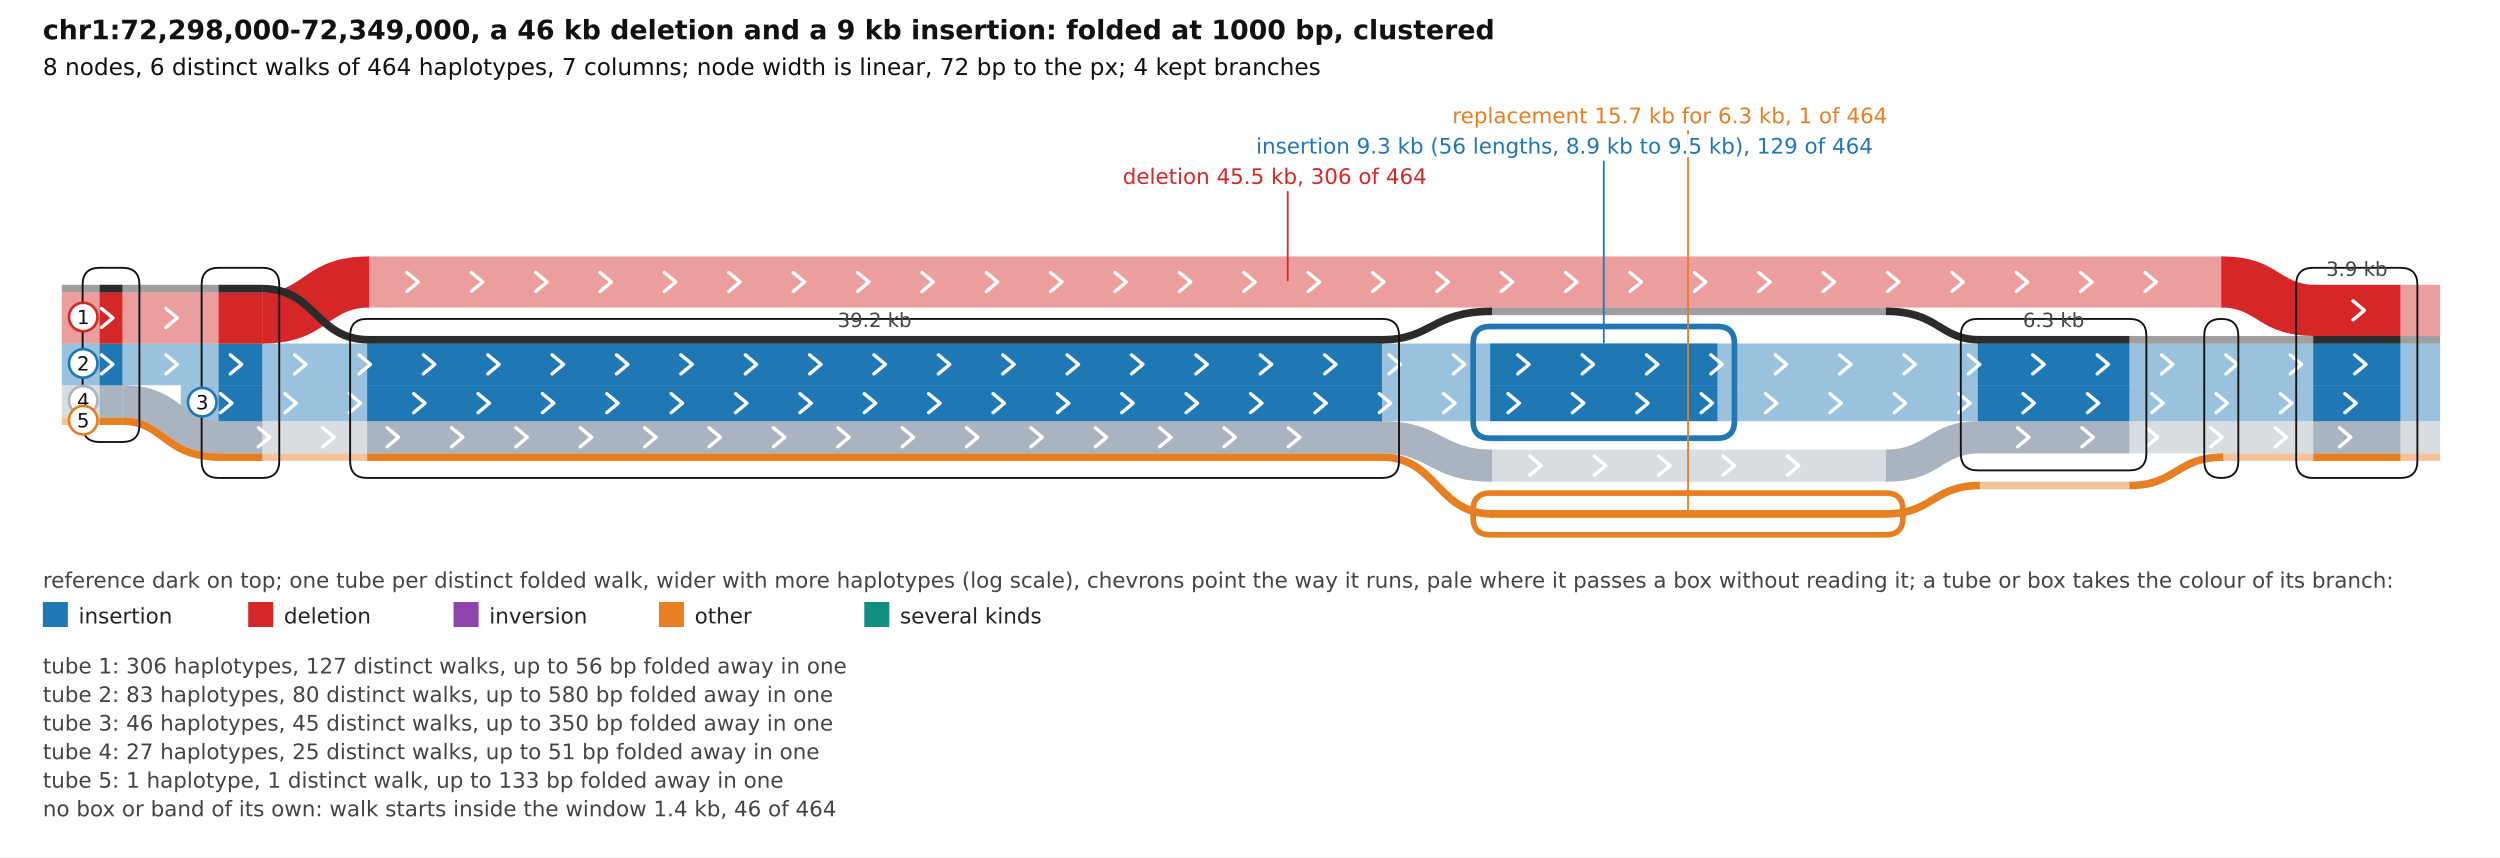
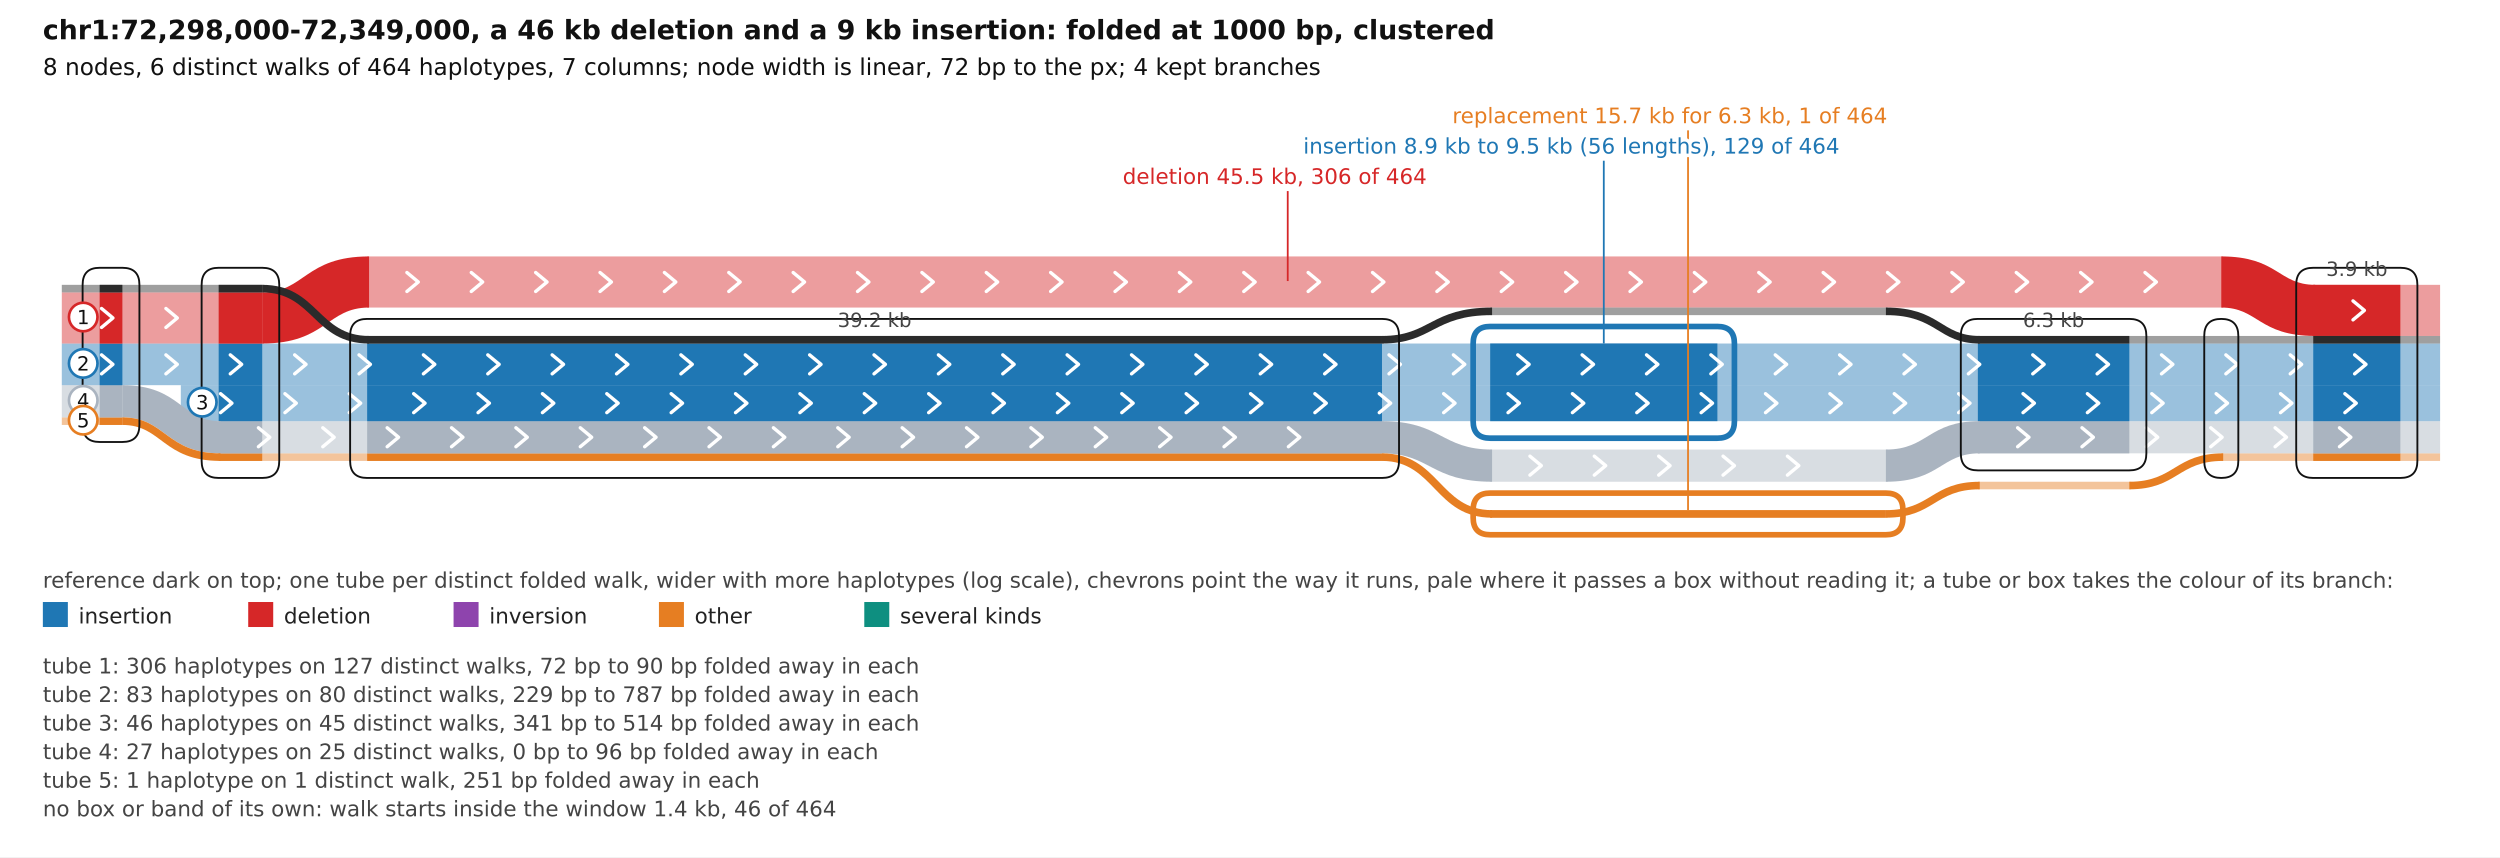
<svg xmlns="http://www.w3.org/2000/svg" width="1400" height="480" viewBox="0 0 1400 480" font-family="DejaVu Sans, Helvetica, Arial, sans-serif">
  <rect width="100%" height="100%" fill="#fff" />
  <text x="24" y="22" font-size="15" font-weight="600" fill="#111">chr1:72,298,000-72,349,000, a 46 kb deletion and a 9 kb insertion: folded at 1000 bp, clustered</text>
  <text x="24" y="42" font-size="13" font-weight="400" fill="#111">8 nodes, 6 distinct walks of 464 haplotypes, 7 columns; node width is linear, 72 bp to the px; 4 kept branches</text>
  <g transform="translate(34.60273 138.3014) scale(1.060273)">
    <rect x="0" y="90" width="33" height="4" fill="#e67e22" fill-opacity="0.45" />
    <rect x="20" y="90" width="12" height="4" fill="#e67e22" />
    <rect x="82.857" y="109" width="615.429" height="4" fill="#e67e22" fill-opacity="0.45" />
    <rect x="82.857" y="109" width="23" height="4" fill="#e67e22" />
    <rect x="161.286" y="109" width="536" height="4" fill="#e67e22" />
    <rect x="754.429" y="139" width="210" height="4" fill="#e67e22" fill-opacity="0.45" />
    <rect x="754.429" y="139" width="209" height="4" fill="#e67e22" />
    <rect x="1012" y="124" width="81" height="4" fill="#e67e22" fill-opacity="0.45" />
    <rect x="1140.571" y="109" width="115.571" height="4" fill="#e67e22" fill-opacity="0.45" />
    <rect x="1189.143" y="109" width="46" height="4" fill="#e67e22" />
    <rect x="0" y="73" width="33" height="17" fill="#aab4c0" fill-opacity="0.45" />
    <rect x="20" y="73" width="12" height="17" fill="#aab4c0" />
    <rect x="82.857" y="92" width="615.429" height="17" fill="#aab4c0" fill-opacity="0.45" />
    <rect x="82.857" y="92" width="23" height="17" fill="#aab4c0" />
    <rect x="161.286" y="92" width="536" height="17" fill="#aab4c0" />
    <rect x="754.429" y="107" width="210" height="17" fill="#aab4c0" fill-opacity="0.45" />
    <rect x="1012" y="92" width="244.143" height="17" fill="#aab4c0" fill-opacity="0.45" />
    <rect x="1012" y="92" width="80" height="17" fill="#aab4c0" />
    <rect x="1189.143" y="92" width="46" height="17" fill="#aab4c0" />
    <rect x="62.857" y="73" width="1193.286" height="19" fill="#1f77b4" fill-opacity="0.45" />
    <rect x="82.857" y="73" width="23" height="19" fill="#1f77b4" />
    <rect x="161.286" y="73" width="536" height="19" fill="#1f77b4" />
    <rect x="754.429" y="73" width="120" height="19" fill="#1f77b4" />
    <rect x="1012" y="73" width="80" height="19" fill="#1f77b4" />
    <rect x="1189.143" y="73" width="46" height="19" fill="#1f77b4" />
    <rect x="0" y="51" width="1256.143" height="22" fill="#1f77b4" fill-opacity="0.45" />
    <rect x="20" y="51" width="12" height="22" fill="#1f77b4" />
    <rect x="82.857" y="51" width="23" height="22" fill="#1f77b4" />
    <rect x="161.286" y="51" width="536" height="22" fill="#1f77b4" />
    <rect x="754.429" y="51" width="120" height="22" fill="#1f77b4" />
    <rect x="1012" y="51" width="80" height="22" fill="#1f77b4" />
    <rect x="1189.143" y="51" width="46" height="22" fill="#1f77b4" />
    <rect x="0" y="24" width="106.857" height="27" fill="#d62728" fill-opacity="0.45" />
    <rect x="20" y="24" width="12" height="27" fill="#d62728" />
    <rect x="82.857" y="24" width="23" height="27" fill="#d62728" />
    <rect x="161.286" y="5" width="980.286" height="27" fill="#d62728" fill-opacity="0.45" />
    <rect x="1189.143" y="20" width="67" height="27" fill="#d62728" fill-opacity="0.45" />
    <rect x="1189.143" y="20" width="46" height="27" fill="#d62728" />
    <rect x="0" y="20" width="106.857" height="4" fill="#2b2b2b" fill-opacity="0.45" />
    <rect x="20" y="20" width="12" height="4" fill="#2b2b2b" />
    <rect x="82.857" y="20" width="23" height="4" fill="#2b2b2b" />
    <rect x="161.286" y="47" width="537" height="4" fill="#2b2b2b" fill-opacity="0.45" />
    <rect x="161.286" y="47" width="536" height="4" fill="#2b2b2b" />
    <rect x="754.429" y="32" width="210" height="4" fill="#2b2b2b" fill-opacity="0.45" />
    <rect x="1012" y="47" width="244.143" height="4" fill="#2b2b2b" fill-opacity="0.45" />
    <rect x="1012" y="47" width="80" height="4" fill="#2b2b2b" />
    <rect x="1189.143" y="47" width="46" height="4" fill="#2b2b2b" />
    <path d="M 963.429 32 C 992.269 32 992.269 47 1013 47 V 51 C 990.724 51 990.724 36 963.429 36 Z" fill="#2b2b2b" />
    <path d="M 963.429 107 C 985.704 107 985.704 92 1013 92 V 109 C 992.269 109 992.269 124 963.429 124 Z" fill="#aab4c0" />
    <path d="M 1092 124 C 1116.013 124 1116.013 109 1141.571 109 V 113 C 1117.558 113 1117.558 128 1092 128 Z" fill="#e67e22" />
    <path d="M 1140.571 5 C 1170.57 5 1170.57 20 1190.143 20 V 47 C 1160.144 47 1160.144 32 1140.571 32 Z" fill="#d62728" />
    <path d="M 32 73 C 62.745 73 62.745 92 83.857 92 V 109 C 54.947 109 54.947 90 32 90 Z" fill="#aab4c0" />
    <path d="M 32 90 C 54.947 90 54.947 109 83.857 109 V 113 C 53.112 113 53.112 94 32 94 Z" fill="#e67e22" />
    <path d="M 105.857 24 C 128.328 24 128.328 5 162.286 5 V 32 C 139.815 32 139.815 51 105.857 51 Z" fill="#d62728" />
    <path d="M 105.857 20 C 135.222 20 135.222 47 162.286 47 V 51 C 132.92 51 132.92 24 105.857 24 Z" fill="#2b2b2b" />
    <path d="M 697.286 47 C 722.86 47 722.86 32 755.429 32 V 36 C 724.192 36 724.192 51 697.286 51 Z" fill="#2b2b2b" />
    <path d="M 697.286 92 C 728.522 92 728.522 107 755.429 107 V 124 C 722.86 124 722.86 109 697.286 109 Z" fill="#aab4c0" />
    <path d="M 697.286 109 C 727.58 109 727.58 139 755.429 139 V 143 C 725.134 143 725.134 113 697.286 113 Z" fill="#e67e22" />
    <path d="M 963.429 139 C 987.442 139 987.442 124 1013 124 V 128 C 988.987 128 988.987 143 963.429 143 Z" fill="#e67e22" />
    <path d="M103.857 95.5L109.857 100.5L103.857 105.5" fill="none" stroke="#fff" stroke-width="1.8" stroke-linecap="round" stroke-linejoin="round" />
    <path d="M137.857 95.5L143.857 100.5L137.857 105.5" fill="none" stroke="#fff" stroke-width="1.8" stroke-linecap="round" stroke-linejoin="round" />
    <path d="M171.857 95.5L177.857 100.5L171.857 105.5" fill="none" stroke="#fff" stroke-width="1.8" stroke-linecap="round" stroke-linejoin="round" />
    <path d="M205.857 95.5L211.857 100.5L205.857 105.5" fill="none" stroke="#fff" stroke-width="1.8" stroke-linecap="round" stroke-linejoin="round" />
    <path d="M239.857 95.5L245.857 100.5L239.857 105.5" fill="none" stroke="#fff" stroke-width="1.8" stroke-linecap="round" stroke-linejoin="round" />
    <path d="M273.857 95.5L279.857 100.5L273.857 105.5" fill="none" stroke="#fff" stroke-width="1.8" stroke-linecap="round" stroke-linejoin="round" />
    <path d="M307.857 95.5L313.857 100.5L307.857 105.5" fill="none" stroke="#fff" stroke-width="1.8" stroke-linecap="round" stroke-linejoin="round" />
    <path d="M341.857 95.5L347.857 100.5L341.857 105.5" fill="none" stroke="#fff" stroke-width="1.8" stroke-linecap="round" stroke-linejoin="round" />
    <path d="M375.857 95.5L381.857 100.5L375.857 105.5" fill="none" stroke="#fff" stroke-width="1.8" stroke-linecap="round" stroke-linejoin="round" />
    <path d="M409.857 95.5L415.857 100.5L409.857 105.5" fill="none" stroke="#fff" stroke-width="1.8" stroke-linecap="round" stroke-linejoin="round" />
    <path d="M443.857 95.5L449.857 100.5L443.857 105.5" fill="none" stroke="#fff" stroke-width="1.8" stroke-linecap="round" stroke-linejoin="round" />
    <path d="M477.857 95.5L483.857 100.5L477.857 105.5" fill="none" stroke="#fff" stroke-width="1.8" stroke-linecap="round" stroke-linejoin="round" />
    <path d="M511.857 95.5L517.857 100.5L511.857 105.5" fill="none" stroke="#fff" stroke-width="1.8" stroke-linecap="round" stroke-linejoin="round" />
    <path d="M545.857 95.5L551.857 100.5L545.857 105.5" fill="none" stroke="#fff" stroke-width="1.8" stroke-linecap="round" stroke-linejoin="round" />
    <path d="M579.857 95.5L585.857 100.5L579.857 105.5" fill="none" stroke="#fff" stroke-width="1.8" stroke-linecap="round" stroke-linejoin="round" />
    <path d="M613.857 95.5L619.857 100.5L613.857 105.5" fill="none" stroke="#fff" stroke-width="1.8" stroke-linecap="round" stroke-linejoin="round" />
    <path d="M647.857 95.5L653.857 100.5L647.857 105.5" fill="none" stroke="#fff" stroke-width="1.8" stroke-linecap="round" stroke-linejoin="round" />
    <path d="M775.429 110.5L781.429 115.5L775.429 120.5" fill="none" stroke="#fff" stroke-width="1.8" stroke-linecap="round" stroke-linejoin="round" />
    <path d="M809.429 110.5L815.429 115.5L809.429 120.5" fill="none" stroke="#fff" stroke-width="1.8" stroke-linecap="round" stroke-linejoin="round" />
    <path d="M843.429 110.5L849.429 115.5L843.429 120.5" fill="none" stroke="#fff" stroke-width="1.8" stroke-linecap="round" stroke-linejoin="round" />
    <path d="M877.429 110.5L883.429 115.5L877.429 120.5" fill="none" stroke="#fff" stroke-width="1.8" stroke-linecap="round" stroke-linejoin="round" />
    <path d="M911.429 110.5L917.429 115.5L911.429 120.5" fill="none" stroke="#fff" stroke-width="1.8" stroke-linecap="round" stroke-linejoin="round" />
    <path d="M1033 95.5L1039 100.5L1033 105.5" fill="none" stroke="#fff" stroke-width="1.8" stroke-linecap="round" stroke-linejoin="round" />
    <path d="M1067 95.5L1073 100.5L1067 105.5" fill="none" stroke="#fff" stroke-width="1.8" stroke-linecap="round" stroke-linejoin="round" />
    <path d="M1101 95.5L1107 100.5L1101 105.5" fill="none" stroke="#fff" stroke-width="1.8" stroke-linecap="round" stroke-linejoin="round" />
    <path d="M1135 95.5L1141 100.5L1135 105.5" fill="none" stroke="#fff" stroke-width="1.8" stroke-linecap="round" stroke-linejoin="round" />
    <path d="M1169 95.5L1175 100.5L1169 105.5" fill="none" stroke="#fff" stroke-width="1.8" stroke-linecap="round" stroke-linejoin="round" />
    <path d="M1203 95.5L1209 100.5L1203 105.5" fill="none" stroke="#fff" stroke-width="1.8" stroke-linecap="round" stroke-linejoin="round" />
    <path d="M83.857 77.5L89.857 82.5L83.857 87.5" fill="none" stroke="#fff" stroke-width="1.8" stroke-linecap="round" stroke-linejoin="round" />
    <path d="M117.857 77.5L123.857 82.5L117.857 87.5" fill="none" stroke="#fff" stroke-width="1.8" stroke-linecap="round" stroke-linejoin="round" />
    <path d="M151.857 77.5L157.857 82.5L151.857 87.5" fill="none" stroke="#fff" stroke-width="1.8" stroke-linecap="round" stroke-linejoin="round" />
    <path d="M185.857 77.5L191.857 82.5L185.857 87.5" fill="none" stroke="#fff" stroke-width="1.8" stroke-linecap="round" stroke-linejoin="round" />
    <path d="M219.857 77.5L225.857 82.5L219.857 87.5" fill="none" stroke="#fff" stroke-width="1.8" stroke-linecap="round" stroke-linejoin="round" />
    <path d="M253.857 77.5L259.857 82.5L253.857 87.5" fill="none" stroke="#fff" stroke-width="1.8" stroke-linecap="round" stroke-linejoin="round" />
    <path d="M287.857 77.5L293.857 82.5L287.857 87.5" fill="none" stroke="#fff" stroke-width="1.8" stroke-linecap="round" stroke-linejoin="round" />
    <path d="M321.857 77.5L327.857 82.5L321.857 87.5" fill="none" stroke="#fff" stroke-width="1.8" stroke-linecap="round" stroke-linejoin="round" />
    <path d="M355.857 77.5L361.857 82.5L355.857 87.5" fill="none" stroke="#fff" stroke-width="1.8" stroke-linecap="round" stroke-linejoin="round" />
    <path d="M389.857 77.5L395.857 82.5L389.857 87.5" fill="none" stroke="#fff" stroke-width="1.8" stroke-linecap="round" stroke-linejoin="round" />
    <path d="M423.857 77.5L429.857 82.5L423.857 87.5" fill="none" stroke="#fff" stroke-width="1.8" stroke-linecap="round" stroke-linejoin="round" />
    <path d="M457.857 77.5L463.857 82.5L457.857 87.5" fill="none" stroke="#fff" stroke-width="1.8" stroke-linecap="round" stroke-linejoin="round" />
    <path d="M491.857 77.5L497.857 82.5L491.857 87.5" fill="none" stroke="#fff" stroke-width="1.8" stroke-linecap="round" stroke-linejoin="round" />
    <path d="M525.857 77.5L531.857 82.5L525.857 87.5" fill="none" stroke="#fff" stroke-width="1.8" stroke-linecap="round" stroke-linejoin="round" />
    <path d="M559.857 77.5L565.857 82.5L559.857 87.5" fill="none" stroke="#fff" stroke-width="1.8" stroke-linecap="round" stroke-linejoin="round" />
    <path d="M593.857 77.5L599.857 82.5L593.857 87.5" fill="none" stroke="#fff" stroke-width="1.8" stroke-linecap="round" stroke-linejoin="round" />
    <path d="M627.857 77.5L633.857 82.5L627.857 87.5" fill="none" stroke="#fff" stroke-width="1.8" stroke-linecap="round" stroke-linejoin="round" />
    <path d="M661.857 77.5L667.857 82.5L661.857 87.5" fill="none" stroke="#fff" stroke-width="1.8" stroke-linecap="round" stroke-linejoin="round" />
    <path d="M695.857 77.5L701.857 82.5L695.857 87.5" fill="none" stroke="#fff" stroke-width="1.8" stroke-linecap="round" stroke-linejoin="round" />
    <path d="M729.857 77.5L735.857 82.5L729.857 87.5" fill="none" stroke="#fff" stroke-width="1.8" stroke-linecap="round" stroke-linejoin="round" />
    <path d="M763.857 77.5L769.857 82.5L763.857 87.5" fill="none" stroke="#fff" stroke-width="1.8" stroke-linecap="round" stroke-linejoin="round" />
    <path d="M797.857 77.5L803.857 82.5L797.857 87.5" fill="none" stroke="#fff" stroke-width="1.8" stroke-linecap="round" stroke-linejoin="round" />
    <path d="M831.857 77.5L837.857 82.5L831.857 87.5" fill="none" stroke="#fff" stroke-width="1.8" stroke-linecap="round" stroke-linejoin="round" />
    <path d="M865.857 77.5L871.857 82.5L865.857 87.5" fill="none" stroke="#fff" stroke-width="1.8" stroke-linecap="round" stroke-linejoin="round" />
    <path d="M899.857 77.5L905.857 82.5L899.857 87.5" fill="none" stroke="#fff" stroke-width="1.8" stroke-linecap="round" stroke-linejoin="round" />
    <path d="M933.857 77.5L939.857 82.5L933.857 87.5" fill="none" stroke="#fff" stroke-width="1.8" stroke-linecap="round" stroke-linejoin="round" />
    <path d="M967.857 77.5L973.857 82.5L967.857 87.5" fill="none" stroke="#fff" stroke-width="1.8" stroke-linecap="round" stroke-linejoin="round" />
    <path d="M1001.857 77.5L1007.857 82.5L1001.857 87.5" fill="none" stroke="#fff" stroke-width="1.8" stroke-linecap="round" stroke-linejoin="round" />
    <path d="M1035.857 77.5L1041.857 82.5L1035.857 87.5" fill="none" stroke="#fff" stroke-width="1.8" stroke-linecap="round" stroke-linejoin="round" />
    <path d="M1069.857 77.5L1075.857 82.5L1069.857 87.5" fill="none" stroke="#fff" stroke-width="1.8" stroke-linecap="round" stroke-linejoin="round" />
    <path d="M1103.857 77.5L1109.857 82.5L1103.857 87.5" fill="none" stroke="#fff" stroke-width="1.8" stroke-linecap="round" stroke-linejoin="round" />
    <path d="M1137.857 77.5L1143.857 82.5L1137.857 87.5" fill="none" stroke="#fff" stroke-width="1.8" stroke-linecap="round" stroke-linejoin="round" />
    <path d="M1171.857 77.5L1177.857 82.5L1171.857 87.5" fill="none" stroke="#fff" stroke-width="1.8" stroke-linecap="round" stroke-linejoin="round" />
    <path d="M1205.857 77.5L1211.857 82.5L1205.857 87.5" fill="none" stroke="#fff" stroke-width="1.8" stroke-linecap="round" stroke-linejoin="round" />
    <path d="M21 57L27 62L21 67" fill="none" stroke="#fff" stroke-width="1.8" stroke-linecap="round" stroke-linejoin="round" />
    <path d="M55 57L61 62L55 67" fill="none" stroke="#fff" stroke-width="1.8" stroke-linecap="round" stroke-linejoin="round" />
    <path d="M89 57L95 62L89 67" fill="none" stroke="#fff" stroke-width="1.8" stroke-linecap="round" stroke-linejoin="round" />
    <path d="M123 57L129 62L123 67" fill="none" stroke="#fff" stroke-width="1.8" stroke-linecap="round" stroke-linejoin="round" />
    <path d="M157 57L163 62L157 67" fill="none" stroke="#fff" stroke-width="1.8" stroke-linecap="round" stroke-linejoin="round" />
    <path d="M191 57L197 62L191 67" fill="none" stroke="#fff" stroke-width="1.8" stroke-linecap="round" stroke-linejoin="round" />
    <path d="M225 57L231 62L225 67" fill="none" stroke="#fff" stroke-width="1.8" stroke-linecap="round" stroke-linejoin="round" />
    <path d="M259 57L265 62L259 67" fill="none" stroke="#fff" stroke-width="1.8" stroke-linecap="round" stroke-linejoin="round" />
    <path d="M293 57L299 62L293 67" fill="none" stroke="#fff" stroke-width="1.8" stroke-linecap="round" stroke-linejoin="round" />
    <path d="M327 57L333 62L327 67" fill="none" stroke="#fff" stroke-width="1.8" stroke-linecap="round" stroke-linejoin="round" />
    <path d="M361 57L367 62L361 67" fill="none" stroke="#fff" stroke-width="1.8" stroke-linecap="round" stroke-linejoin="round" />
    <path d="M395 57L401 62L395 67" fill="none" stroke="#fff" stroke-width="1.8" stroke-linecap="round" stroke-linejoin="round" />
    <path d="M429 57L435 62L429 67" fill="none" stroke="#fff" stroke-width="1.8" stroke-linecap="round" stroke-linejoin="round" />
    <path d="M463 57L469 62L463 67" fill="none" stroke="#fff" stroke-width="1.8" stroke-linecap="round" stroke-linejoin="round" />
    <path d="M497 57L503 62L497 67" fill="none" stroke="#fff" stroke-width="1.8" stroke-linecap="round" stroke-linejoin="round" />
    <path d="M531 57L537 62L531 67" fill="none" stroke="#fff" stroke-width="1.8" stroke-linecap="round" stroke-linejoin="round" />
    <path d="M565 57L571 62L565 67" fill="none" stroke="#fff" stroke-width="1.8" stroke-linecap="round" stroke-linejoin="round" />
    <path d="M599 57L605 62L599 67" fill="none" stroke="#fff" stroke-width="1.8" stroke-linecap="round" stroke-linejoin="round" />
    <path d="M633 57L639 62L633 67" fill="none" stroke="#fff" stroke-width="1.8" stroke-linecap="round" stroke-linejoin="round" />
    <path d="M667 57L673 62L667 67" fill="none" stroke="#fff" stroke-width="1.8" stroke-linecap="round" stroke-linejoin="round" />
    <path d="M701 57L707 62L701 67" fill="none" stroke="#fff" stroke-width="1.8" stroke-linecap="round" stroke-linejoin="round" />
    <path d="M735 57L741 62L735 67" fill="none" stroke="#fff" stroke-width="1.8" stroke-linecap="round" stroke-linejoin="round" />
    <path d="M769 57L775 62L769 67" fill="none" stroke="#fff" stroke-width="1.8" stroke-linecap="round" stroke-linejoin="round" />
    <path d="M803 57L809 62L803 67" fill="none" stroke="#fff" stroke-width="1.8" stroke-linecap="round" stroke-linejoin="round" />
    <path d="M837 57L843 62L837 67" fill="none" stroke="#fff" stroke-width="1.8" stroke-linecap="round" stroke-linejoin="round" />
    <path d="M871 57L877 62L871 67" fill="none" stroke="#fff" stroke-width="1.8" stroke-linecap="round" stroke-linejoin="round" />
    <path d="M905 57L911 62L905 67" fill="none" stroke="#fff" stroke-width="1.8" stroke-linecap="round" stroke-linejoin="round" />
    <path d="M939 57L945 62L939 67" fill="none" stroke="#fff" stroke-width="1.8" stroke-linecap="round" stroke-linejoin="round" />
    <path d="M973 57L979 62L973 67" fill="none" stroke="#fff" stroke-width="1.8" stroke-linecap="round" stroke-linejoin="round" />
    <path d="M1007 57L1013 62L1007 67" fill="none" stroke="#fff" stroke-width="1.8" stroke-linecap="round" stroke-linejoin="round" />
    <path d="M1041 57L1047 62L1041 67" fill="none" stroke="#fff" stroke-width="1.8" stroke-linecap="round" stroke-linejoin="round" />
    <path d="M1075 57L1081 62L1075 67" fill="none" stroke="#fff" stroke-width="1.8" stroke-linecap="round" stroke-linejoin="round" />
    <path d="M1109 57L1115 62L1109 67" fill="none" stroke="#fff" stroke-width="1.8" stroke-linecap="round" stroke-linejoin="round" />
    <path d="M1143 57L1149 62L1143 67" fill="none" stroke="#fff" stroke-width="1.8" stroke-linecap="round" stroke-linejoin="round" />
    <path d="M1177 57L1183 62L1177 67" fill="none" stroke="#fff" stroke-width="1.8" stroke-linecap="round" stroke-linejoin="round" />
    <path d="M1211 57L1217 62L1211 67" fill="none" stroke="#fff" stroke-width="1.8" stroke-linecap="round" stroke-linejoin="round" />
    <path d="M21 32.5L27 37.5L21 42.5" fill="none" stroke="#fff" stroke-width="1.8" stroke-linecap="round" stroke-linejoin="round" />
    <path d="M55 32.5L61 37.5L55 42.5" fill="none" stroke="#fff" stroke-width="1.8" stroke-linecap="round" stroke-linejoin="round" />
    <path d="M182.286 13.5L188.286 18.5L182.286 23.5" fill="none" stroke="#fff" stroke-width="1.8" stroke-linecap="round" stroke-linejoin="round" />
    <path d="M216.286 13.5L222.286 18.5L216.286 23.5" fill="none" stroke="#fff" stroke-width="1.8" stroke-linecap="round" stroke-linejoin="round" />
    <path d="M250.286 13.5L256.286 18.5L250.286 23.5" fill="none" stroke="#fff" stroke-width="1.8" stroke-linecap="round" stroke-linejoin="round" />
    <path d="M284.286 13.5L290.286 18.5L284.286 23.5" fill="none" stroke="#fff" stroke-width="1.8" stroke-linecap="round" stroke-linejoin="round" />
    <path d="M318.286 13.5L324.286 18.5L318.286 23.5" fill="none" stroke="#fff" stroke-width="1.8" stroke-linecap="round" stroke-linejoin="round" />
    <path d="M352.286 13.5L358.286 18.5L352.286 23.5" fill="none" stroke="#fff" stroke-width="1.8" stroke-linecap="round" stroke-linejoin="round" />
    <path d="M386.286 13.5L392.286 18.5L386.286 23.5" fill="none" stroke="#fff" stroke-width="1.8" stroke-linecap="round" stroke-linejoin="round" />
    <path d="M420.286 13.5L426.286 18.5L420.286 23.5" fill="none" stroke="#fff" stroke-width="1.8" stroke-linecap="round" stroke-linejoin="round" />
    <path d="M454.286 13.5L460.286 18.5L454.286 23.5" fill="none" stroke="#fff" stroke-width="1.8" stroke-linecap="round" stroke-linejoin="round" />
    <path d="M488.286 13.5L494.286 18.5L488.286 23.5" fill="none" stroke="#fff" stroke-width="1.8" stroke-linecap="round" stroke-linejoin="round" />
    <path d="M522.286 13.5L528.286 18.5L522.286 23.5" fill="none" stroke="#fff" stroke-width="1.8" stroke-linecap="round" stroke-linejoin="round" />
    <path d="M556.286 13.5L562.286 18.5L556.286 23.5" fill="none" stroke="#fff" stroke-width="1.8" stroke-linecap="round" stroke-linejoin="round" />
    <path d="M590.286 13.5L596.286 18.5L590.286 23.5" fill="none" stroke="#fff" stroke-width="1.8" stroke-linecap="round" stroke-linejoin="round" />
    <path d="M624.286 13.5L630.286 18.5L624.286 23.5" fill="none" stroke="#fff" stroke-width="1.8" stroke-linecap="round" stroke-linejoin="round" />
    <path d="M658.286 13.5L664.286 18.5L658.286 23.5" fill="none" stroke="#fff" stroke-width="1.8" stroke-linecap="round" stroke-linejoin="round" />
    <path d="M692.286 13.5L698.286 18.5L692.286 23.5" fill="none" stroke="#fff" stroke-width="1.8" stroke-linecap="round" stroke-linejoin="round" />
    <path d="M726.286 13.5L732.286 18.5L726.286 23.5" fill="none" stroke="#fff" stroke-width="1.8" stroke-linecap="round" stroke-linejoin="round" />
    <path d="M760.286 13.5L766.286 18.5L760.286 23.5" fill="none" stroke="#fff" stroke-width="1.8" stroke-linecap="round" stroke-linejoin="round" />
    <path d="M794.286 13.5L800.286 18.5L794.286 23.5" fill="none" stroke="#fff" stroke-width="1.8" stroke-linecap="round" stroke-linejoin="round" />
    <path d="M828.286 13.5L834.286 18.5L828.286 23.5" fill="none" stroke="#fff" stroke-width="1.8" stroke-linecap="round" stroke-linejoin="round" />
    <path d="M862.286 13.5L868.286 18.5L862.286 23.5" fill="none" stroke="#fff" stroke-width="1.8" stroke-linecap="round" stroke-linejoin="round" />
    <path d="M896.286 13.5L902.286 18.5L896.286 23.5" fill="none" stroke="#fff" stroke-width="1.8" stroke-linecap="round" stroke-linejoin="round" />
    <path d="M930.286 13.5L936.286 18.5L930.286 23.5" fill="none" stroke="#fff" stroke-width="1.8" stroke-linecap="round" stroke-linejoin="round" />
    <path d="M964.286 13.5L970.286 18.5L964.286 23.5" fill="none" stroke="#fff" stroke-width="1.8" stroke-linecap="round" stroke-linejoin="round" />
    <path d="M998.286 13.5L1004.286 18.5L998.286 23.5" fill="none" stroke="#fff" stroke-width="1.8" stroke-linecap="round" stroke-linejoin="round" />
    <path d="M1032.286 13.5L1038.286 18.5L1032.286 23.5" fill="none" stroke="#fff" stroke-width="1.8" stroke-linecap="round" stroke-linejoin="round" />
    <path d="M1066.286 13.5L1072.286 18.5L1066.286 23.5" fill="none" stroke="#fff" stroke-width="1.8" stroke-linecap="round" stroke-linejoin="round" />
    <path d="M1100.286 13.5L1106.286 18.5L1100.286 23.5" fill="none" stroke="#fff" stroke-width="1.8" stroke-linecap="round" stroke-linejoin="round" />
    <path d="M1210.143 28.5L1216.143 33.5L1210.143 38.5" fill="none" stroke="#fff" stroke-width="1.8" stroke-linecap="round" stroke-linejoin="round" />
    <path d="M 11 20 Q 11 11 20 11 L 32 11 Q 41 11 41 20 L 41 94 Q 41 103 32 103 L 20 103 Q 11 103 11 94 L 11 20" fill="none" stroke="#111" stroke-width="1" />
    <path d="M 73.857 20 Q 73.857 11 82.857 11 L 105.857 11 Q 114.857 11 114.857 20 L 114.857 113 Q 114.857 122 105.857 122 L 82.857 122 Q 73.857 122 73.857 113 L 73.857 20" fill="none" stroke="#111" stroke-width="1" />
    <path d="M 152.286 47 Q 152.286 38 161.286 38 L 697.286 38 Q 706.286 38 706.286 47 L 706.286 113 Q 706.286 122 697.286 122 L 161.286 122 Q 152.286 122 152.286 113 L 152.286 47" fill="none" stroke="#111" stroke-width="1" />
    <path d="M 1003 47 Q 1003 38 1012 38 L 1092 38 Q 1101 38 1101 47 L 1101 109 Q 1101 118 1092 118 L 1012 118 Q 1003 118 1003 109 L 1003 47" fill="none" stroke="#111" stroke-width="1" />
    <path d="M 1131.571 47 Q 1131.571 38 1140.571 38 Q 1149.571 38 1149.571 47 L 1149.571 113 Q 1149.571 122 1140.571 122 Q 1131.571 122 1131.571 113 L 1131.571 47" fill="none" stroke="#111" stroke-width="1" />
    <path d="M 1180.143 20 Q 1180.143 11 1189.143 11 L 1235.143 11 Q 1244.143 11 1244.143 20 L 1244.143 113 Q 1244.143 122 1235.143 122 L 1189.143 122 Q 1180.143 122 1180.143 113 L 1180.143 20" fill="none" stroke="#111" stroke-width="1" />
    <path d="M 745.429 51 Q 745.429 42 754.429 42 L 874.429 42 Q 883.429 42 883.429 51 L 883.429 92 Q 883.429 101 874.429 101 L 754.429 101 Q 745.429 101 745.429 92 L 745.429 51" fill="none" stroke="#1f77b4" stroke-width="3" />
    <path d="M 745.429 139 Q 745.429 130 754.429 130 L 963.429 130 Q 972.429 130 972.429 139 L 972.429 143 Q 972.429 152 963.429 152 L 754.429 152 Q 745.429 152 745.429 143 L 745.429 139" fill="none" stroke="#e67e22" stroke-width="3" />
  </g>
  <circle cx="46.603" cy="177.531" r="8" fill="#fff" stroke="#d62728" stroke-width="1.5" />
  <text x="46.603" y="181.531" font-size="11" text-anchor="middle" fill="#111">1</text>
  <circle cx="46.603" cy="203.508" r="8" fill="#fff" stroke="#1f77b4" stroke-width="1.5" />
  <text x="46.603" y="207.508" font-size="11" text-anchor="middle" fill="#111">2</text>
  <circle cx="113.248" cy="225.244" r="8" fill="#fff" stroke="#1f77b4" stroke-width="1.5" />
  <text x="113.248" y="229.244" font-size="11" text-anchor="middle" fill="#111">3</text>
  <circle cx="46.603" cy="224.184" r="8" fill="#fff" stroke="#aab4c0" stroke-width="1.5" />
  <text x="46.603" y="228.184" font-size="11" text-anchor="middle" fill="#111">4</text>
  <circle cx="46.603" cy="235.316" r="8" fill="#fff" stroke="#e67e22" stroke-width="1.5" />
  <text x="46.603" y="239.316" font-size="11" text-anchor="middle" fill="#111">5</text>
  <text x="489.763" y="183.134" font-size="11" text-anchor="middle" fill="#444">39.2 kb</text>
  <text x="1150.01" y="183.134" font-size="11" text-anchor="middle" fill="#444">6.3 kb</text>
  <text x="1319.806" y="154.507" font-size="11" text-anchor="middle" fill="#444">3.9 kb</text>
  <line x1="721.13" y1="107" x2="721.13" y2="157.386" stroke="#d62728" stroke-width="1" />
  <line x1="898.12" y1="90" x2="898.12" y2="192.375" stroke="#1f77b4" stroke-width="1" />
  <line x1="945.302" y1="73" x2="945.302" y2="285.679" stroke="#e67e22" stroke-width="1" />
  <text x="628.73" y="103" font-size="12" fill="#d62728" stroke="#fff" stroke-width="4" paint-order="stroke">deletion 45.5 kb, 306 of 464</text>
-   <text x="703.42" y="86" font-size="12" fill="#1f77b4" stroke="#fff" stroke-width="4" paint-order="stroke">insertion 9.3 kb (56 lengths, 8.9 kb to 9.5 kb), 129 of 464</text>
+   <text x="729.82" y="86" font-size="12" fill="#1f77b4" stroke="#fff" stroke-width="4" paint-order="stroke">insertion 8.9 kb to 9.5 kb (56 lengths), 129 of 464</text>
  <text x="813.302" y="69" font-size="12" fill="#e67e22" stroke="#fff" stroke-width="4" paint-order="stroke">replacement 15.7 kb for 6.3 kb, 1 of 464</text>
  <text x="24" y="329.126" font-size="12" fill="#444">reference dark on top; one tube per distinct folded walk, wider with more haplotypes (log scale), chevrons point the way it runs, pale where it passes a box without reading it; a tube or box takes the colour of its branch:</text>
-   <text x="24" y="377.126" font-size="12" fill="#444">tube 1: 306 haplotypes, 127 distinct walks, up to 56 bp folded away in one</text>
-   <text x="24" y="393.126" font-size="12" fill="#444">tube 2: 83 haplotypes, 80 distinct walks, up to 580 bp folded away in one</text>
-   <text x="24" y="409.126" font-size="12" fill="#444">tube 3: 46 haplotypes, 45 distinct walks, up to 350 bp folded away in one</text>
-   <text x="24" y="425.126" font-size="12" fill="#444">tube 4: 27 haplotypes, 25 distinct walks, up to 51 bp folded away in one</text>
-   <text x="24" y="441.126" font-size="12" fill="#444">tube 5: 1 haplotype, 1 distinct walk, up to 133 bp folded away in one</text>
+   <text x="24" y="377.126" font-size="12" fill="#444">tube 1: 306 haplotypes on 127 distinct walks, 72 bp to 90 bp folded away in each</text>
+   <text x="24" y="393.126" font-size="12" fill="#444">tube 2: 83 haplotypes on 80 distinct walks, 229 bp to 787 bp folded away in each</text>
+   <text x="24" y="409.126" font-size="12" fill="#444">tube 3: 46 haplotypes on 45 distinct walks, 341 bp to 514 bp folded away in each</text>
+   <text x="24" y="425.126" font-size="12" fill="#444">tube 4: 27 haplotypes on 25 distinct walks, 0 bp to 96 bp folded away in each</text>
+   <text x="24" y="441.126" font-size="12" fill="#444">tube 5: 1 haplotype on 1 distinct walk, 251 bp folded away in each</text>
  <text x="24" y="457.126" font-size="12" fill="#444">no box or band of its own: walk starts inside the window 1.4 kb, 46 of 464</text>
  <rect x="24" y="337.126" width="14" height="14" fill="#1f77b4" />
  <text x="44" y="349.126" font-size="12" fill="#222">insertion</text>
  <rect x="139" y="337.126" width="14" height="14" fill="#d62728" />
  <text x="159" y="349.126" font-size="12" fill="#222">deletion</text>
  <rect x="254" y="337.126" width="14" height="14" fill="#8e44ad" />
  <text x="274" y="349.126" font-size="12" fill="#222">inversion</text>
  <rect x="369" y="337.126" width="14" height="14" fill="#e67e22" />
  <text x="389" y="349.126" font-size="12" fill="#222">other</text>
  <rect x="484" y="337.126" width="14" height="14" fill="#0e8f80" />
  <text x="504" y="349.126" font-size="12" fill="#222">several kinds</text>
</svg>
